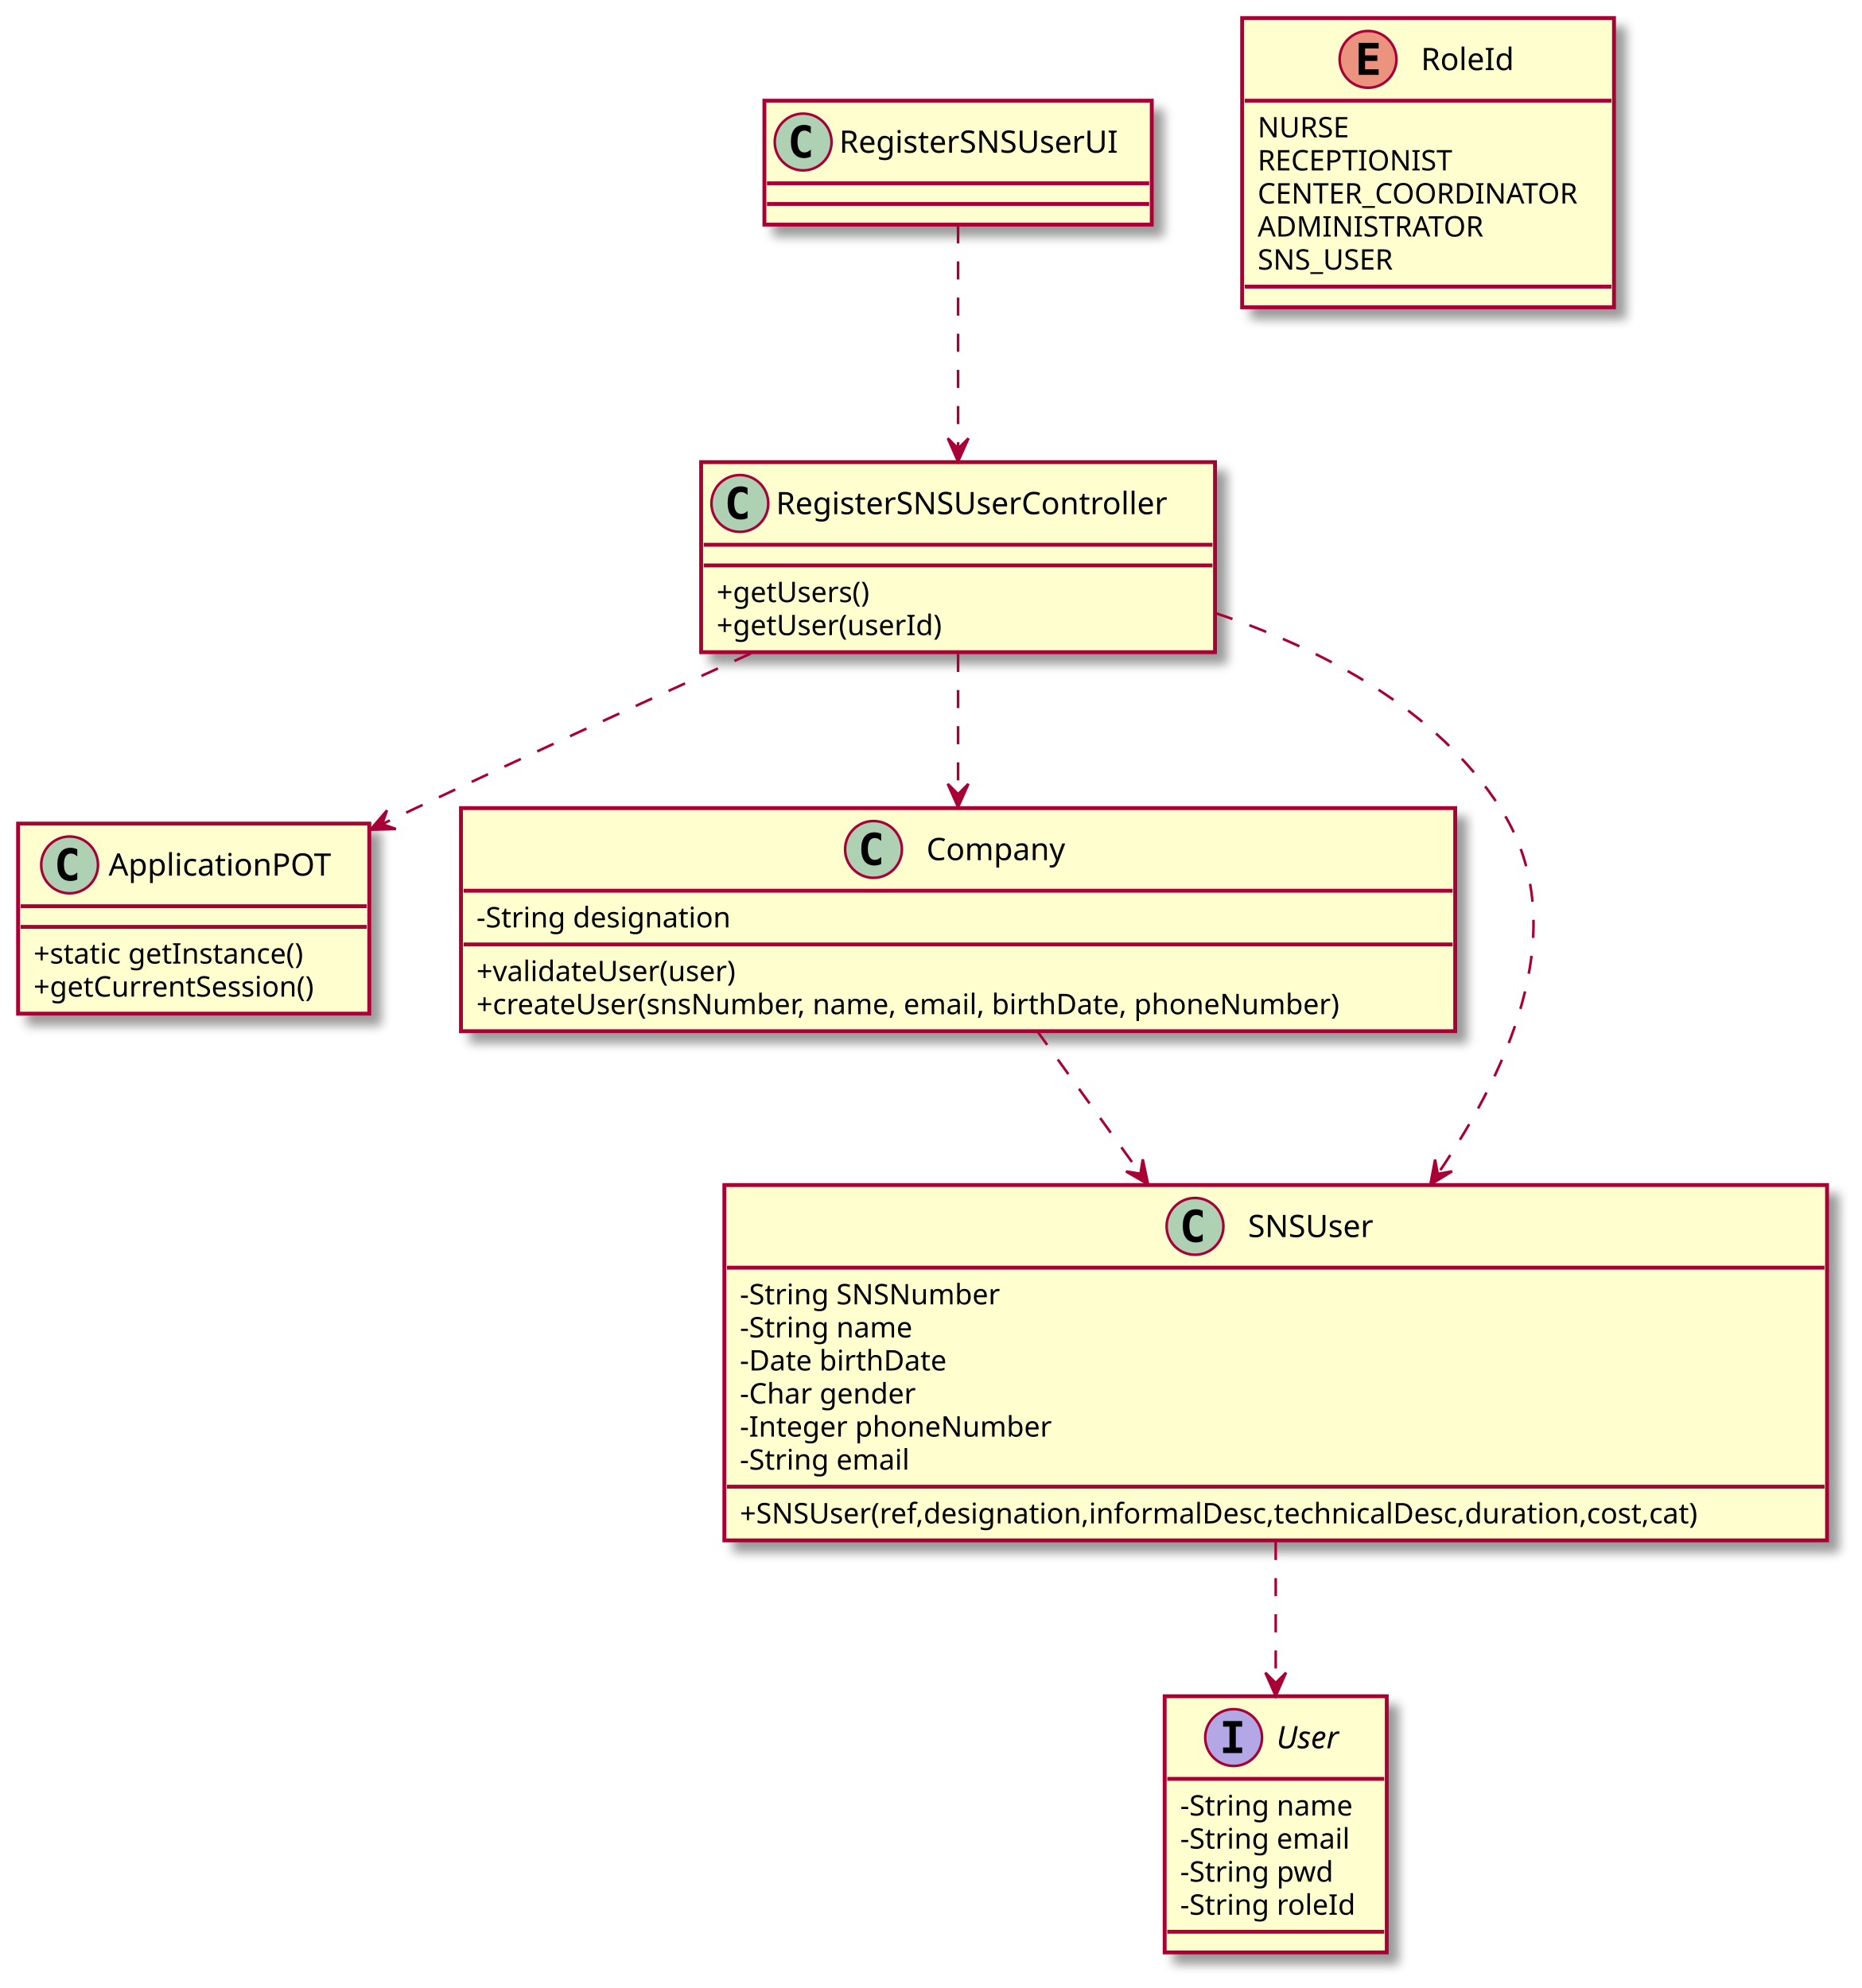
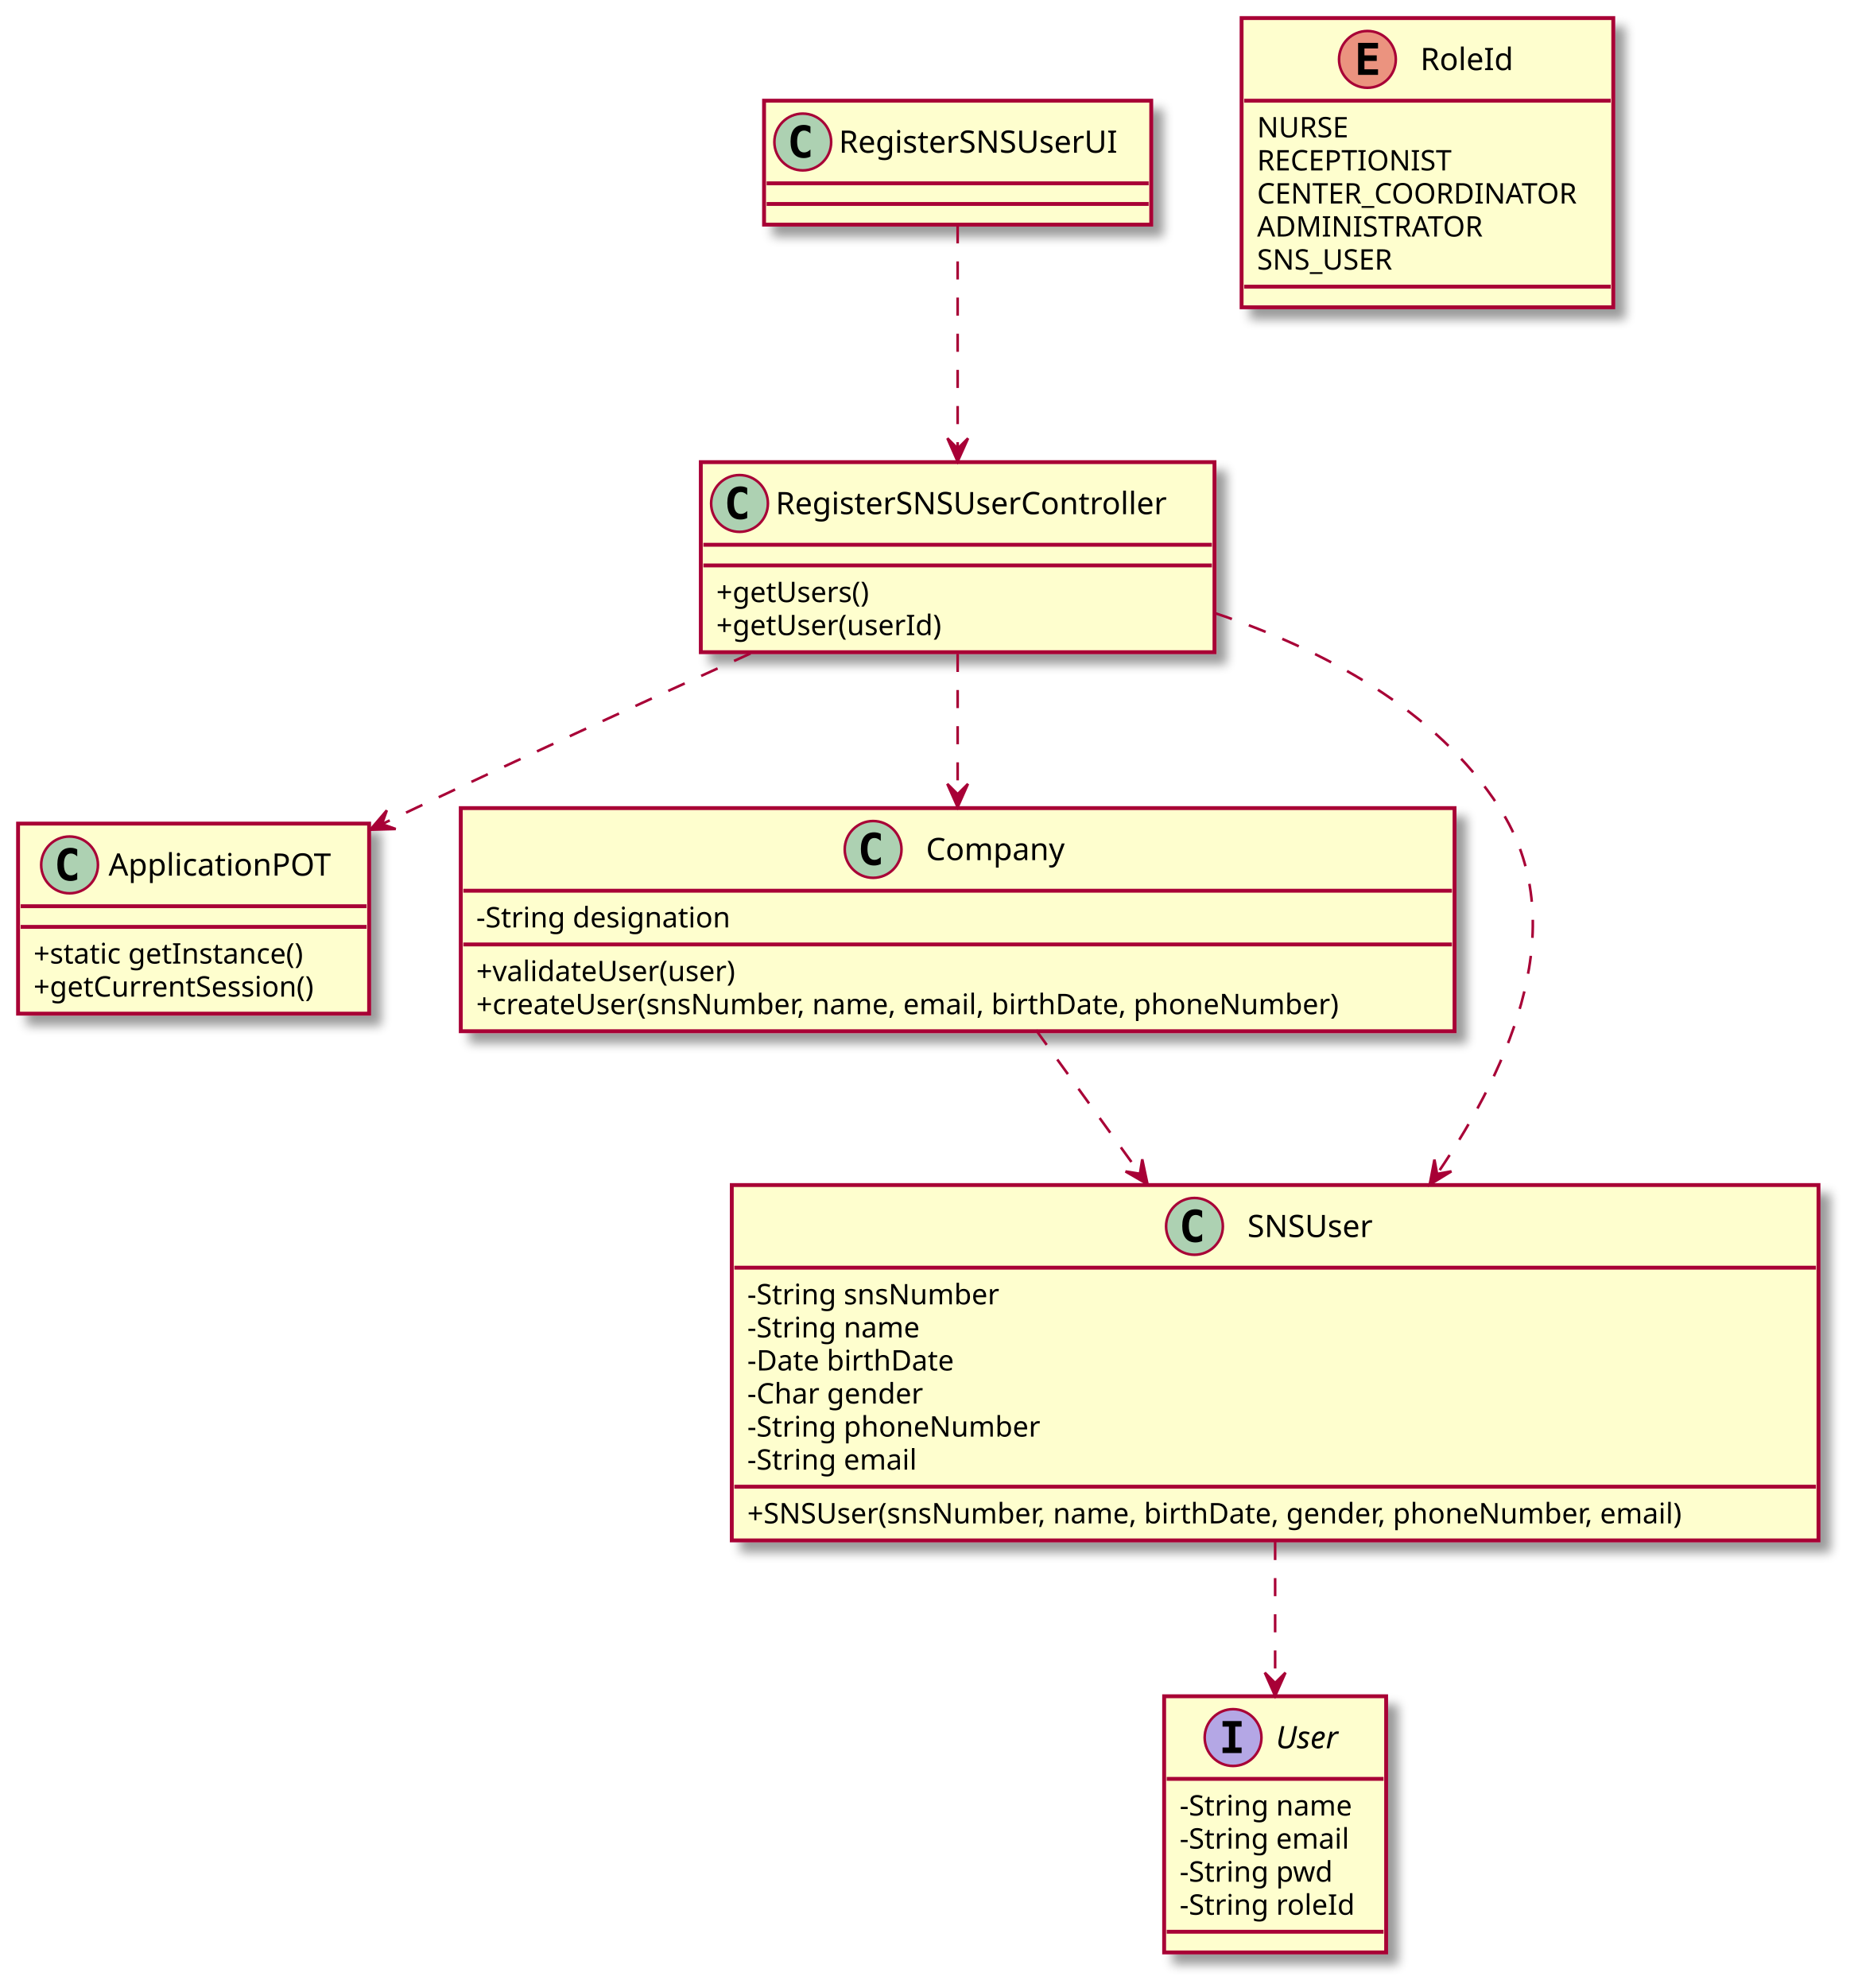
- <svg xmlns="http://www.w3.org/2000/svg" contentScriptType="application/ecmascript" contentStyleType="text/css" height="770px" preserveAspectRatio="none" style="width:721px;height:770px;background:#FFFFFF;" version="1.1" viewBox="0 0 721 770" width="721px" zoomAndPan="magnify">
+ <svg xmlns="http://www.w3.org/2000/svg" contentScriptType="application/ecmascript" contentStyleType="text/css" height="770px" preserveAspectRatio="none" style="width:718px;height:770px;background:#FFFFFF;" version="1.1" viewBox="0 0 718 770" width="718px" zoomAndPan="magnify">
  <defs>
-     <filter height="300%" id="f1v0sp707sbm6z" width="300%" x="-1" y="-1">
+     <filter height="300%" id="f18scwdzobym4d" width="300%" x="-1" y="-1">
      <feGaussianBlur result="blurOut" stdDeviation="2.0" />
      <feColorMatrix in="blurOut" result="blurOut2" type="matrix" values="0 0 0 0 0 0 0 0 0 0 0 0 0 0 0 0 0 0 .4 0" />
      <feOffset dx="4.0" dy="4.0" in="blurOut2" result="blurOut3" />
      <feBlend in="SourceGraphic" in2="blurOut3" mode="normal" />
    </filter>
  </defs>
  <g>
-     <rect codeLine="3" fill="#FEFECE" filter="url(#f1v0sp707sbm6z)" height="73.609" id="ApplicationPOT" style="stroke:#A80036;stroke-width:1.5;" width="136" x="7" y="319" />
+     <rect codeLine="3" fill="#FEFECE" filter="url(#f18scwdzobym4d)" height="73.609" id="ApplicationPOT" style="stroke:#A80036;stroke-width:1.5;" width="136" x="7" y="319" />
    <ellipse cx="26.95" cy="335" fill="#ADD1B2" rx="11" ry="11" style="stroke:#A80036;stroke-width:1.0;" />
    <path d="M29.919,340.641 Q29.341,340.938 28.7,341.078 Q28.059,341.234 27.356,341.234 Q24.856,341.234 23.528,339.594 Q22.216,337.938 22.216,334.812 Q22.216,331.688 23.528,330.031 Q24.856,328.375 27.356,328.375 Q28.059,328.375 28.7,328.531 Q29.356,328.688 29.919,328.984 L29.919,331.703 Q29.294,331.125 28.7,330.859 Q28.106,330.578 27.481,330.578 Q26.137,330.578 25.45,331.656 Q24.762,332.719 24.762,334.812 Q24.762,336.906 25.45,337.984 Q26.137,339.047 27.481,339.047 Q28.106,339.047 28.7,338.781 Q29.294,338.5 29.919,337.922 L29.919,340.641 Z " fill="#000000" />
    <text fill="#000000" font-family="sans-serif" font-size="12" lengthAdjust="spacing" textLength="93" x="42.05" y="339.154">ApplicationPOT</text>
    <line style="stroke:#A80036;stroke-width:1.5;" x1="8" x2="142" y1="351" y2="351" />
    <line style="stroke:#A80036;stroke-width:1.5;" x1="8" x2="142" y1="359" y2="359" />
    <text fill="#000000" font-family="sans-serif" font-size="11" lengthAdjust="spacing" textLength="118" x="13" y="373.21">+static getInstance()</text>
    <text fill="#000000" font-family="sans-serif" font-size="11" lengthAdjust="spacing" textLength="124" x="13" y="386.015">+getCurrentSession()</text>
-     <rect codeLine="8" fill="#FEFECE" filter="url(#f1v0sp707sbm6z)" height="86.414" id="Company" style="stroke:#A80036;stroke-width:1.5;" width="385" x="178.5" y="313" />
+     <rect codeLine="8" fill="#FEFECE" filter="url(#f18scwdzobym4d)" height="86.414" id="Company" style="stroke:#A80036;stroke-width:1.5;" width="385" x="178.5" y="313" />
    <ellipse cx="338.25" cy="329" fill="#ADD1B2" rx="11" ry="11" style="stroke:#A80036;stroke-width:1.0;" />
    <path d="M341.219,334.641 Q340.641,334.938 340,335.078 Q339.359,335.234 338.656,335.234 Q336.156,335.234 334.828,333.594 Q333.516,331.938 333.516,328.812 Q333.516,325.688 334.828,324.031 Q336.156,322.375 338.656,322.375 Q339.359,322.375 340,322.531 Q340.656,322.688 341.219,322.984 L341.219,325.703 Q340.594,325.125 340,324.859 Q339.406,324.578 338.781,324.578 Q337.438,324.578 336.75,325.656 Q336.062,326.719 336.062,328.812 Q336.062,330.906 336.75,331.984 Q337.438,333.047 338.781,333.047 Q339.406,333.047 340,332.781 Q340.594,332.5 341.219,331.922 L341.219,334.641 Z " fill="#000000" />
    <text fill="#000000" font-family="sans-serif" font-size="12" lengthAdjust="spacing" textLength="57" x="358.75" y="333.154">Company</text>
    <line style="stroke:#A80036;stroke-width:1.5;" x1="179.5" x2="562.5" y1="345" y2="345" />
    <text fill="#000000" font-family="sans-serif" font-size="11" lengthAdjust="spacing" textLength="108" x="184.5" y="359.21">-String designation</text>
    <line style="stroke:#A80036;stroke-width:1.5;" x1="179.5" x2="562.5" y1="365.805" y2="365.805" />
    <text fill="#000000" font-family="sans-serif" font-size="11" lengthAdjust="spacing" textLength="114" x="184.5" y="380.015">+validateUser(user)</text>
    <text fill="#000000" font-family="sans-serif" font-size="11" lengthAdjust="spacing" textLength="373" x="184.5" y="392.82">+createUser(snsNumber, name, email, birthDate, phoneNumber)</text>
-     <rect codeLine="14" fill="#FEFECE" filter="url(#f1v0sp707sbm6z)" height="73.609" id="RegisterSNSUserController" style="stroke:#A80036;stroke-width:1.5;" width="199" x="271.5" y="179" />
+     <rect codeLine="14" fill="#FEFECE" filter="url(#f18scwdzobym4d)" height="73.609" id="RegisterSNSUserController" style="stroke:#A80036;stroke-width:1.5;" width="199" x="271.5" y="179" />
    <ellipse cx="286.5" cy="195" fill="#ADD1B2" rx="11" ry="11" style="stroke:#A80036;stroke-width:1.0;" />
    <path d="M289.469,200.641 Q288.891,200.938 288.25,201.078 Q287.609,201.234 286.906,201.234 Q284.406,201.234 283.078,199.594 Q281.766,197.938 281.766,194.812 Q281.766,191.688 283.078,190.031 Q284.406,188.375 286.906,188.375 Q287.609,188.375 288.25,188.531 Q288.906,188.688 289.469,188.984 L289.469,191.703 Q288.844,191.125 288.25,190.859 Q287.656,190.578 287.031,190.578 Q285.688,190.578 285,191.656 Q284.312,192.719 284.312,194.812 Q284.312,196.906 285,197.984 Q285.688,199.047 287.031,199.047 Q287.656,199.047 288.25,198.781 Q288.844,198.5 289.469,197.922 L289.469,200.641 Z " fill="#000000" />
    <text fill="#000000" font-family="sans-serif" font-size="12" lengthAdjust="spacing" textLength="167" x="300.5" y="199.154">RegisterSNSUserController</text>
    <line style="stroke:#A80036;stroke-width:1.5;" x1="272.5" x2="469.5" y1="211" y2="211" />
    <line style="stroke:#A80036;stroke-width:1.5;" x1="272.5" x2="469.5" y1="219" y2="219" />
    <text fill="#000000" font-family="sans-serif" font-size="11" lengthAdjust="spacing" textLength="69" x="277.5" y="233.21">+getUsers()</text>
    <text fill="#000000" font-family="sans-serif" font-size="11" lengthAdjust="spacing" textLength="98" x="277.5" y="246.015">+getUser(userId)</text>
-     <rect codeLine="19" fill="#FEFECE" filter="url(#f1v0sp707sbm6z)" height="48" id="RegisterSNSUserUI" style="stroke:#A80036;stroke-width:1.5;" width="150" x="296" y="39" />
+     <rect codeLine="19" fill="#FEFECE" filter="url(#f18scwdzobym4d)" height="48" id="RegisterSNSUserUI" style="stroke:#A80036;stroke-width:1.5;" width="150" x="296" y="39" />
    <ellipse cx="311" cy="55" fill="#ADD1B2" rx="11" ry="11" style="stroke:#A80036;stroke-width:1.0;" />
    <path d="M313.969,60.641 Q313.391,60.938 312.75,61.078 Q312.109,61.234 311.406,61.234 Q308.906,61.234 307.578,59.594 Q306.266,57.938 306.266,54.812 Q306.266,51.688 307.578,50.031 Q308.906,48.375 311.406,48.375 Q312.109,48.375 312.75,48.531 Q313.406,48.688 313.969,48.984 L313.969,51.703 Q313.344,51.125 312.75,50.859 Q312.156,50.578 311.531,50.578 Q310.188,50.578 309.5,51.656 Q308.812,52.719 308.812,54.812 Q308.812,56.906 309.5,57.984 Q310.188,59.047 311.531,59.047 Q312.156,59.047 312.75,58.781 Q313.344,58.5 313.969,57.922 L313.969,60.641 Z " fill="#000000" />
    <text fill="#000000" font-family="sans-serif" font-size="12" lengthAdjust="spacing" textLength="118" x="325" y="59.154">RegisterSNSUserUI</text>
    <line style="stroke:#A80036;stroke-width:1.5;" x1="297" x2="445" y1="71" y2="71" />
    <line style="stroke:#A80036;stroke-width:1.5;" x1="297" x2="445" y1="79" y2="79" />
-     <rect codeLine="21" fill="#FEFECE" filter="url(#f1v0sp707sbm6z)" height="137.633" id="SNSUser" style="stroke:#A80036;stroke-width:1.5;" width="427" x="280.5" y="459" />
+     <rect codeLine="21" fill="#FEFECE" filter="url(#f18scwdzobym4d)" height="137.633" id="SNSUser" style="stroke:#A80036;stroke-width:1.5;" width="421" x="283.5" y="459" />
    <ellipse cx="462.75" cy="475" fill="#ADD1B2" rx="11" ry="11" style="stroke:#A80036;stroke-width:1.0;" />
    <path d="M465.719,480.641 Q465.141,480.938 464.5,481.078 Q463.859,481.234 463.156,481.234 Q460.656,481.234 459.328,479.594 Q458.016,477.938 458.016,474.812 Q458.016,471.688 459.328,470.031 Q460.656,468.375 463.156,468.375 Q463.859,468.375 464.5,468.531 Q465.156,468.688 465.719,468.984 L465.719,471.703 Q465.094,471.125 464.5,470.859 Q463.906,470.578 463.281,470.578 Q461.938,470.578 461.25,471.656 Q460.562,472.719 460.562,474.812 Q460.562,476.906 461.25,477.984 Q461.938,479.047 463.281,479.047 Q463.906,479.047 464.5,478.781 Q465.094,478.5 465.719,477.922 L465.719,480.641 Z " fill="#000000" />
    <text fill="#000000" font-family="sans-serif" font-size="12" lengthAdjust="spacing" textLength="54" x="483.25" y="479.154">SNSUser</text>
-     <line style="stroke:#A80036;stroke-width:1.5;" x1="281.5" x2="706.5" y1="491" y2="491" />
-     <text fill="#000000" font-family="sans-serif" font-size="11" lengthAdjust="spacing" textLength="111" x="286.5" y="505.21">-String SNSNumber</text>
-     <text fill="#000000" font-family="sans-serif" font-size="11" lengthAdjust="spacing" textLength="74" x="286.5" y="518.015">-String name</text>
-     <text fill="#000000" font-family="sans-serif" font-size="11" lengthAdjust="spacing" textLength="86" x="286.5" y="530.82">-Date birthDate</text>
-     <text fill="#000000" font-family="sans-serif" font-size="11" lengthAdjust="spacing" textLength="75" x="286.5" y="543.625">-Char gender</text>
-     <text fill="#000000" font-family="sans-serif" font-size="11" lengthAdjust="spacing" textLength="128" x="286.5" y="556.429">-Integer phoneNumber</text>
-     <text fill="#000000" font-family="sans-serif" font-size="11" lengthAdjust="spacing" textLength="73" x="286.5" y="569.234">-String email</text>
-     <line style="stroke:#A80036;stroke-width:1.5;" x1="281.5" x2="706.5" y1="575.828" y2="575.828" />
-     <text fill="#000000" font-family="sans-serif" font-size="11" lengthAdjust="spacing" textLength="415" x="286.5" y="590.039">+SNSUser(ref,designation,informalDesc,technicalDesc,duration,cost,cat)</text>
-     <rect codeLine="31" fill="#FEFECE" filter="url(#f1v0sp707sbm6z)" height="99.219" id="User" style="stroke:#A80036;stroke-width:1.5;" width="86" x="451" y="657" />
+     <line style="stroke:#A80036;stroke-width:1.5;" x1="284.5" x2="703.5" y1="491" y2="491" />
+     <text fill="#000000" font-family="sans-serif" font-size="11" lengthAdjust="spacing" textLength="108" x="289.5" y="505.21">-String snsNumber</text>
+     <text fill="#000000" font-family="sans-serif" font-size="11" lengthAdjust="spacing" textLength="74" x="289.5" y="518.015">-String name</text>
+     <text fill="#000000" font-family="sans-serif" font-size="11" lengthAdjust="spacing" textLength="86" x="289.5" y="530.82">-Date birthDate</text>
+     <text fill="#000000" font-family="sans-serif" font-size="11" lengthAdjust="spacing" textLength="75" x="289.5" y="543.625">-Char gender</text>
+     <text fill="#000000" font-family="sans-serif" font-size="11" lengthAdjust="spacing" textLength="122" x="289.5" y="556.429">-String phoneNumber</text>
+     <text fill="#000000" font-family="sans-serif" font-size="11" lengthAdjust="spacing" textLength="73" x="289.5" y="569.234">-String email</text>
+     <line style="stroke:#A80036;stroke-width:1.5;" x1="284.5" x2="703.5" y1="575.828" y2="575.828" />
+     <text fill="#000000" font-family="sans-serif" font-size="11" lengthAdjust="spacing" textLength="409" x="289.5" y="590.039">+SNSUser(snsNumber, name, birthDate, gender, phoneNumber, email)</text>
+     <rect codeLine="31" fill="#FEFECE" filter="url(#f18scwdzobym4d)" height="99.219" id="User" style="stroke:#A80036;stroke-width:1.5;" width="86" x="451" y="657" />
    <ellipse cx="477.7" cy="673" fill="#B4A7E5" rx="11" ry="11" style="stroke:#A80036;stroke-width:1.0;" />
    <path d="M473.622,668.766 L473.622,666.609 L481.012,666.609 L481.012,668.766 L478.544,668.766 L478.544,676.844 L481.012,676.844 L481.012,679 L473.622,679 L473.622,676.844 L476.091,676.844 L476.091,668.766 L473.622,668.766 Z " fill="#000000" />
    <text fill="#000000" font-family="sans-serif" font-size="12" font-style="italic" lengthAdjust="spacing" textLength="28" x="494.3" y="677.154">User</text>
    <line style="stroke:#A80036;stroke-width:1.5;" x1="452" x2="536" y1="689" y2="689" />
    <text fill="#000000" font-family="sans-serif" font-size="11" lengthAdjust="spacing" textLength="74" x="457" y="703.21">-String name</text>
    <text fill="#000000" font-family="sans-serif" font-size="11" lengthAdjust="spacing" textLength="73" x="457" y="716.015">-String email</text>
    <text fill="#000000" font-family="sans-serif" font-size="11" lengthAdjust="spacing" textLength="65" x="457" y="728.82">-String pwd</text>
    <text fill="#000000" font-family="sans-serif" font-size="11" lengthAdjust="spacing" textLength="74" x="457" y="741.625">-String roleId</text>
    <line style="stroke:#A80036;stroke-width:1.5;" x1="452" x2="536" y1="748.219" y2="748.219" />
-     <rect codeLine="38" fill="#FEFECE" filter="url(#f1v0sp707sbm6z)" height="112.023" id="RoleId" style="stroke:#A80036;stroke-width:1.5;" width="144" x="481" y="7" />
+     <rect codeLine="38" fill="#FEFECE" filter="url(#f18scwdzobym4d)" height="112.023" id="RoleId" style="stroke:#A80036;stroke-width:1.5;" width="144" x="481" y="7" />
    <ellipse cx="529.75" cy="23" fill="#EB937F" rx="11" ry="11" style="stroke:#A80036;stroke-width:1.0;" />
    <path d="M533.859,29 L526.141,29 L526.141,16.609 L533.859,16.609 L533.859,18.766 L528.594,18.766 L528.594,21.438 L533.359,21.438 L533.359,23.594 L528.594,23.594 L528.594,26.844 L533.859,26.844 L533.859,29 Z " fill="#000000" />
    <text fill="#000000" font-family="sans-serif" font-size="12" lengthAdjust="spacing" textLength="38" x="550.25" y="27.154">RoleId</text>
    <line style="stroke:#A80036;stroke-width:1.5;" x1="482" x2="624" y1="39" y2="39" />
    <text fill="#000000" font-family="sans-serif" font-size="11" lengthAdjust="spacing" textLength="38" x="487" y="53.21">NURSE</text>
    <text fill="#000000" font-family="sans-serif" font-size="11" lengthAdjust="spacing" textLength="81" x="487" y="66.015">RECEPTIONIST</text>
    <text fill="#000000" font-family="sans-serif" font-size="11" lengthAdjust="spacing" textLength="132" x="487" y="78.82">CENTER_COORDINATOR</text>
    <text fill="#000000" font-family="sans-serif" font-size="11" lengthAdjust="spacing" textLength="90" x="487" y="91.624">ADMINISTRATOR</text>
    <text fill="#000000" font-family="sans-serif" font-size="11" lengthAdjust="spacing" textLength="60" x="487" y="104.429">SNS_USER</text>
    <line style="stroke:#A80036;stroke-width:1.5;" x1="482" x2="624" y1="111.023" y2="111.023" />
    <path codeLine="50" d="M401.4,399.02 C413.51,415.75 427.79,435.49 441.47,454.4 " fill="none" id="Company-to-SNSUser" style="stroke:#A80036;stroke-width:1.0;stroke-dasharray:7.0,7.0;" />
    <polygon fill="#A80036" points="444.56,458.67,442.514,449.036,441.624,454.623,436.038,453.733,444.56,458.67" style="stroke:#A80036;stroke-width:1.0;" />
    <path codeLine="52" d="M290.75,253.1 C251.52,270.9 203.68,292.83 161,313 C156.81,314.98 152.51,317.03 148.17,319.11 " fill="none" id="RegisterSNSUserController-to-ApplicationPOT" style="stroke:#A80036;stroke-width:1.0;stroke-dasharray:7.0,7.0;" />
    <polygon fill="#A80036" points="143.46,321.37,153.305,321.087,147.969,319.209,149.847,313.873,143.46,321.37" style="stroke:#A80036;stroke-width:1.0;" />
    <path codeLine="53" d="M371,253.26 C371,269.76 371,289.51 371,307.2 " fill="none" id="RegisterSNSUserController-to-Company" style="stroke:#A80036;stroke-width:1.0;stroke-dasharray:7.0,7.0;" />
    <polygon fill="#A80036" points="371,312.62,375,303.62,371,307.62,367,303.62,371,312.62" style="stroke:#A80036;stroke-width:1.0;" />
    <path codeLine="54" d="M470.63,237.45 C512.15,251.41 556.35,274.63 581,313 C609.24,356.97 586.2,411.61 556.76,454.68 " fill="none" id="RegisterSNSUserController-to-SNSUser" style="stroke:#A80036;stroke-width:1.0;stroke-dasharray:7.0,7.0;" />
    <polygon fill="#A80036" points="553.89,458.81,562.297,453.68,556.732,454.697,555.715,449.132,553.89,458.81" style="stroke:#A80036;stroke-width:1.0;" />
    <path codeLine="57" d="M371,87.26 C371,110.24 371,145.87 371,173.67 " fill="none" id="RegisterSNSUserUI-to-RegisterSNSUserController" style="stroke:#A80036;stroke-width:1.0;stroke-dasharray:7.0,7.0;" />
    <polygon fill="#A80036" points="371,178.76,375.026,169.772,371.014,173.76,367.026,169.749,371,178.76" style="stroke:#A80036;stroke-width:1.0;" />
    <path codeLine="59" d="M494,597.24 C494,615.26 494,634.46 494,651.61 " fill="none" id="SNSUser-to-User" style="stroke:#A80036;stroke-width:1.0;stroke-dasharray:7.0,7.0;" />
    <polygon fill="#A80036" points="494,656.86,498,647.86,494,651.86,490,647.86,494,656.86" style="stroke:#A80036;stroke-width:1.0;" />
  </g>
</svg>
